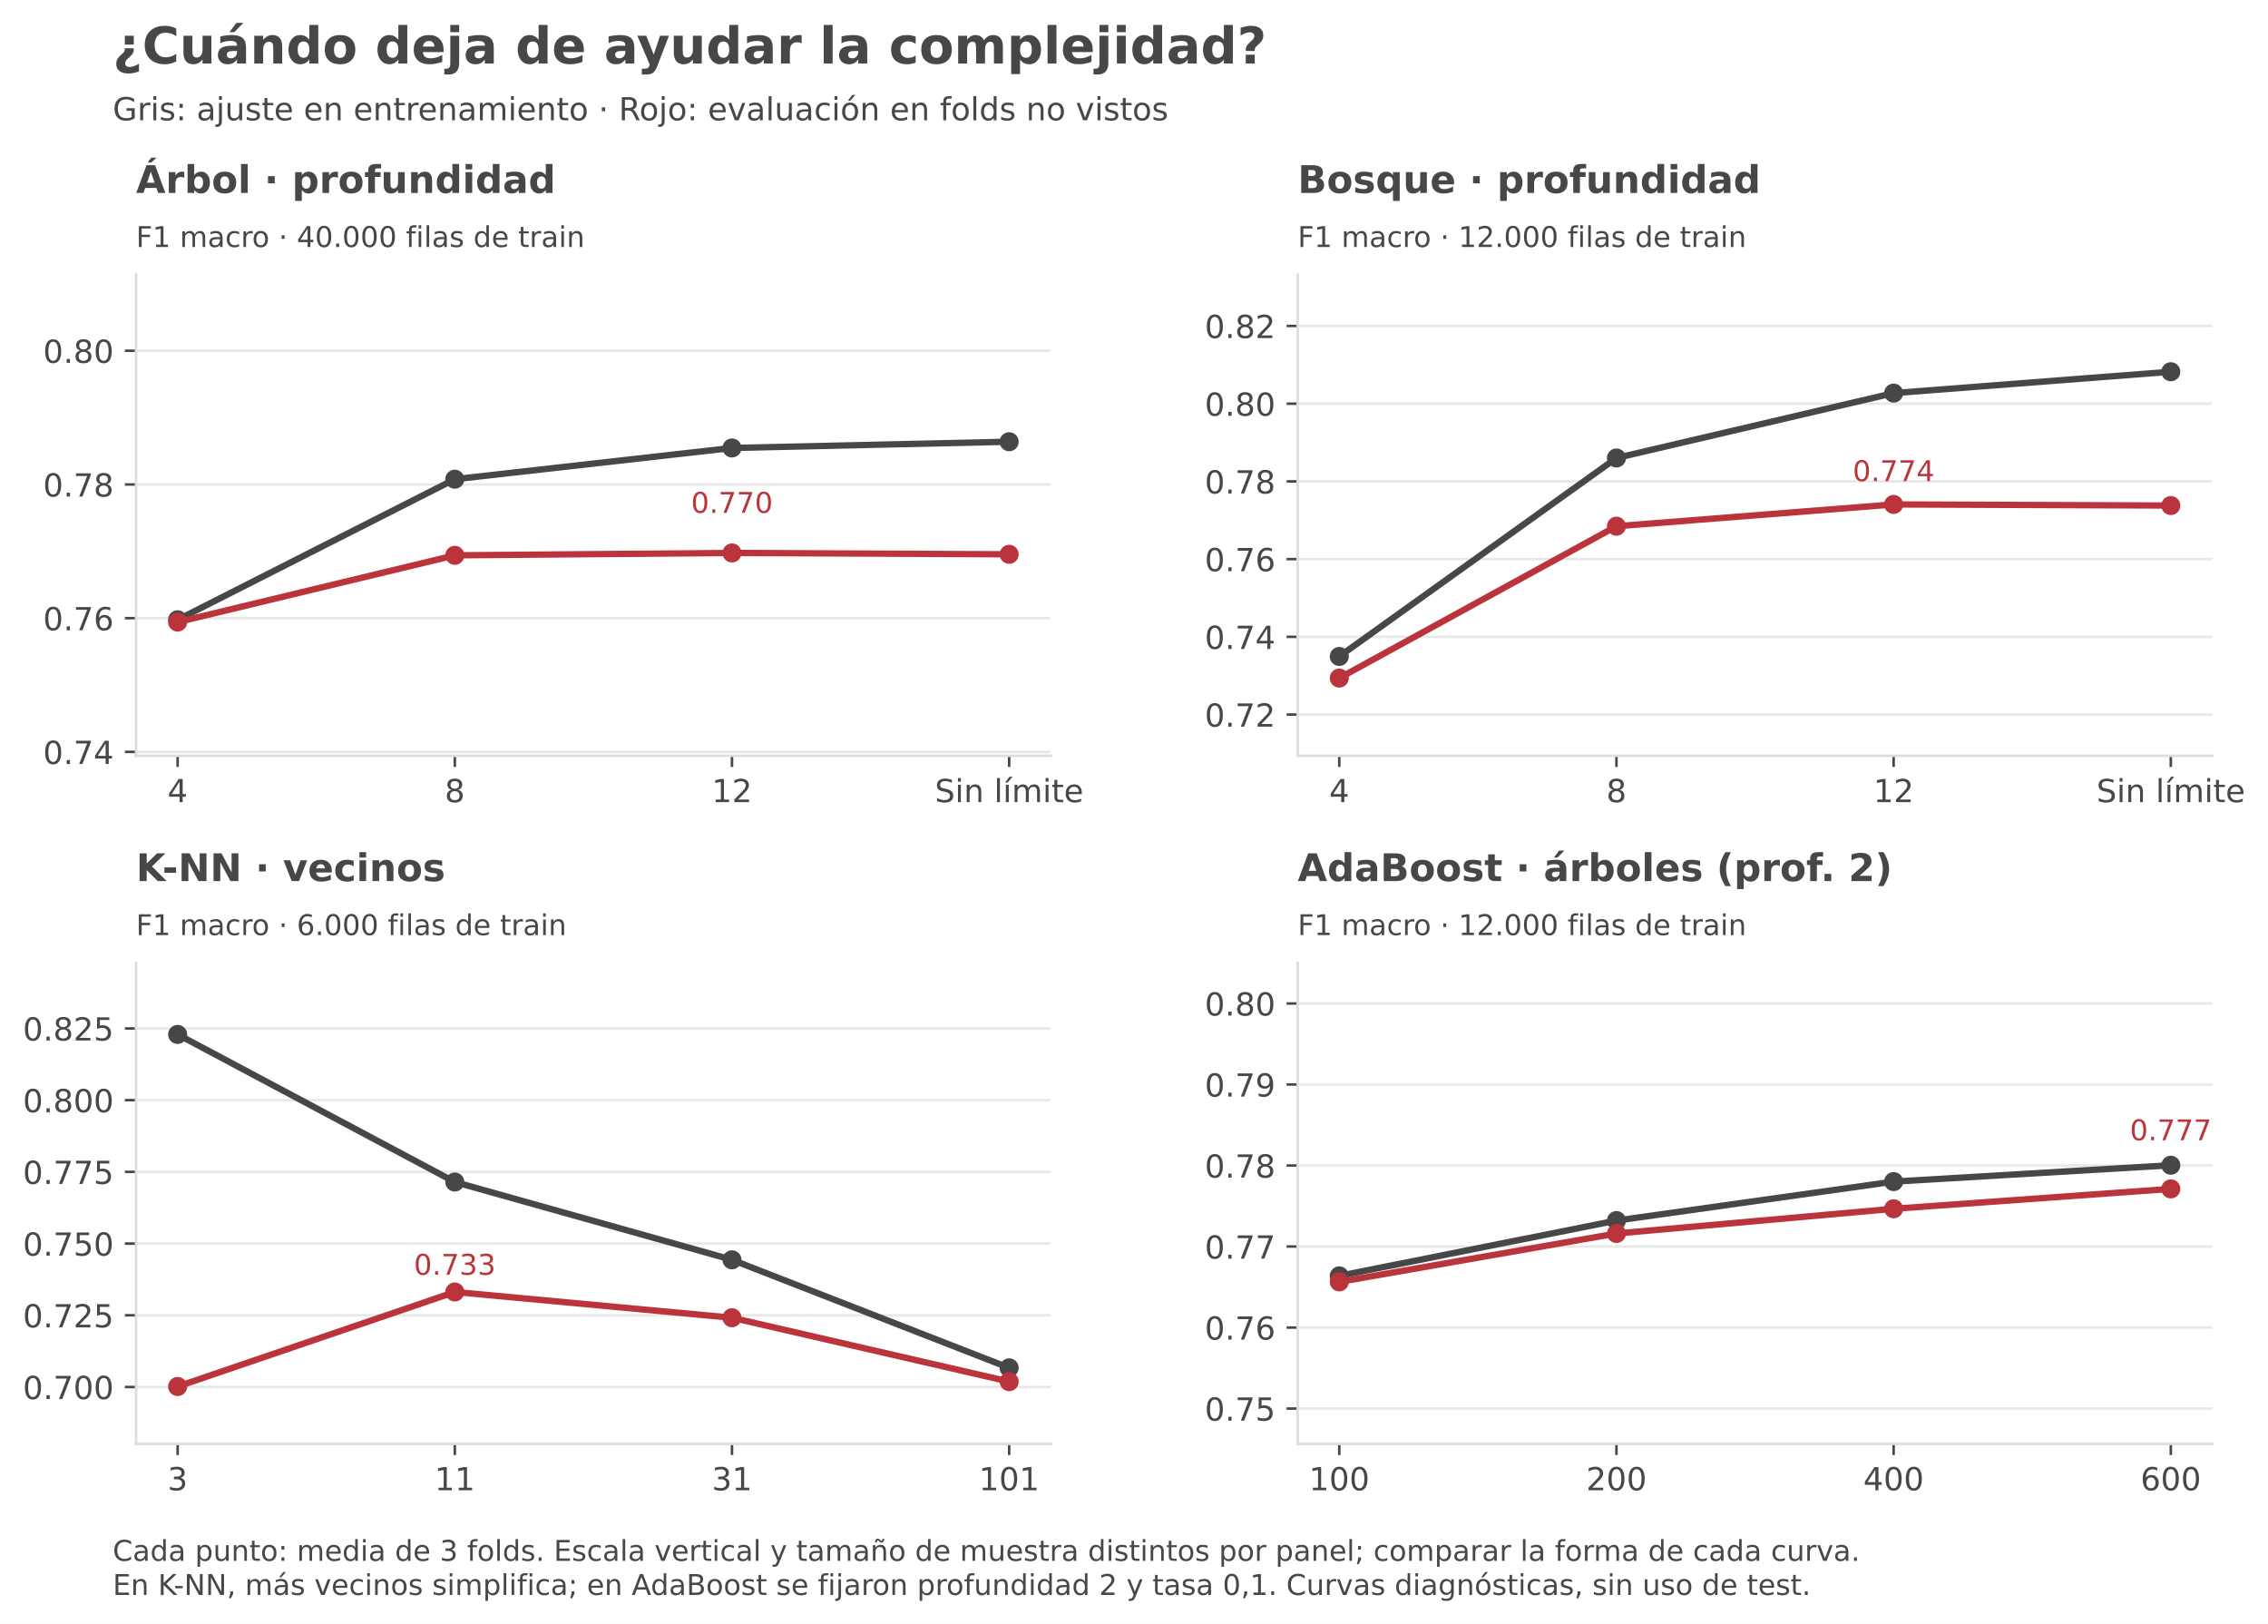
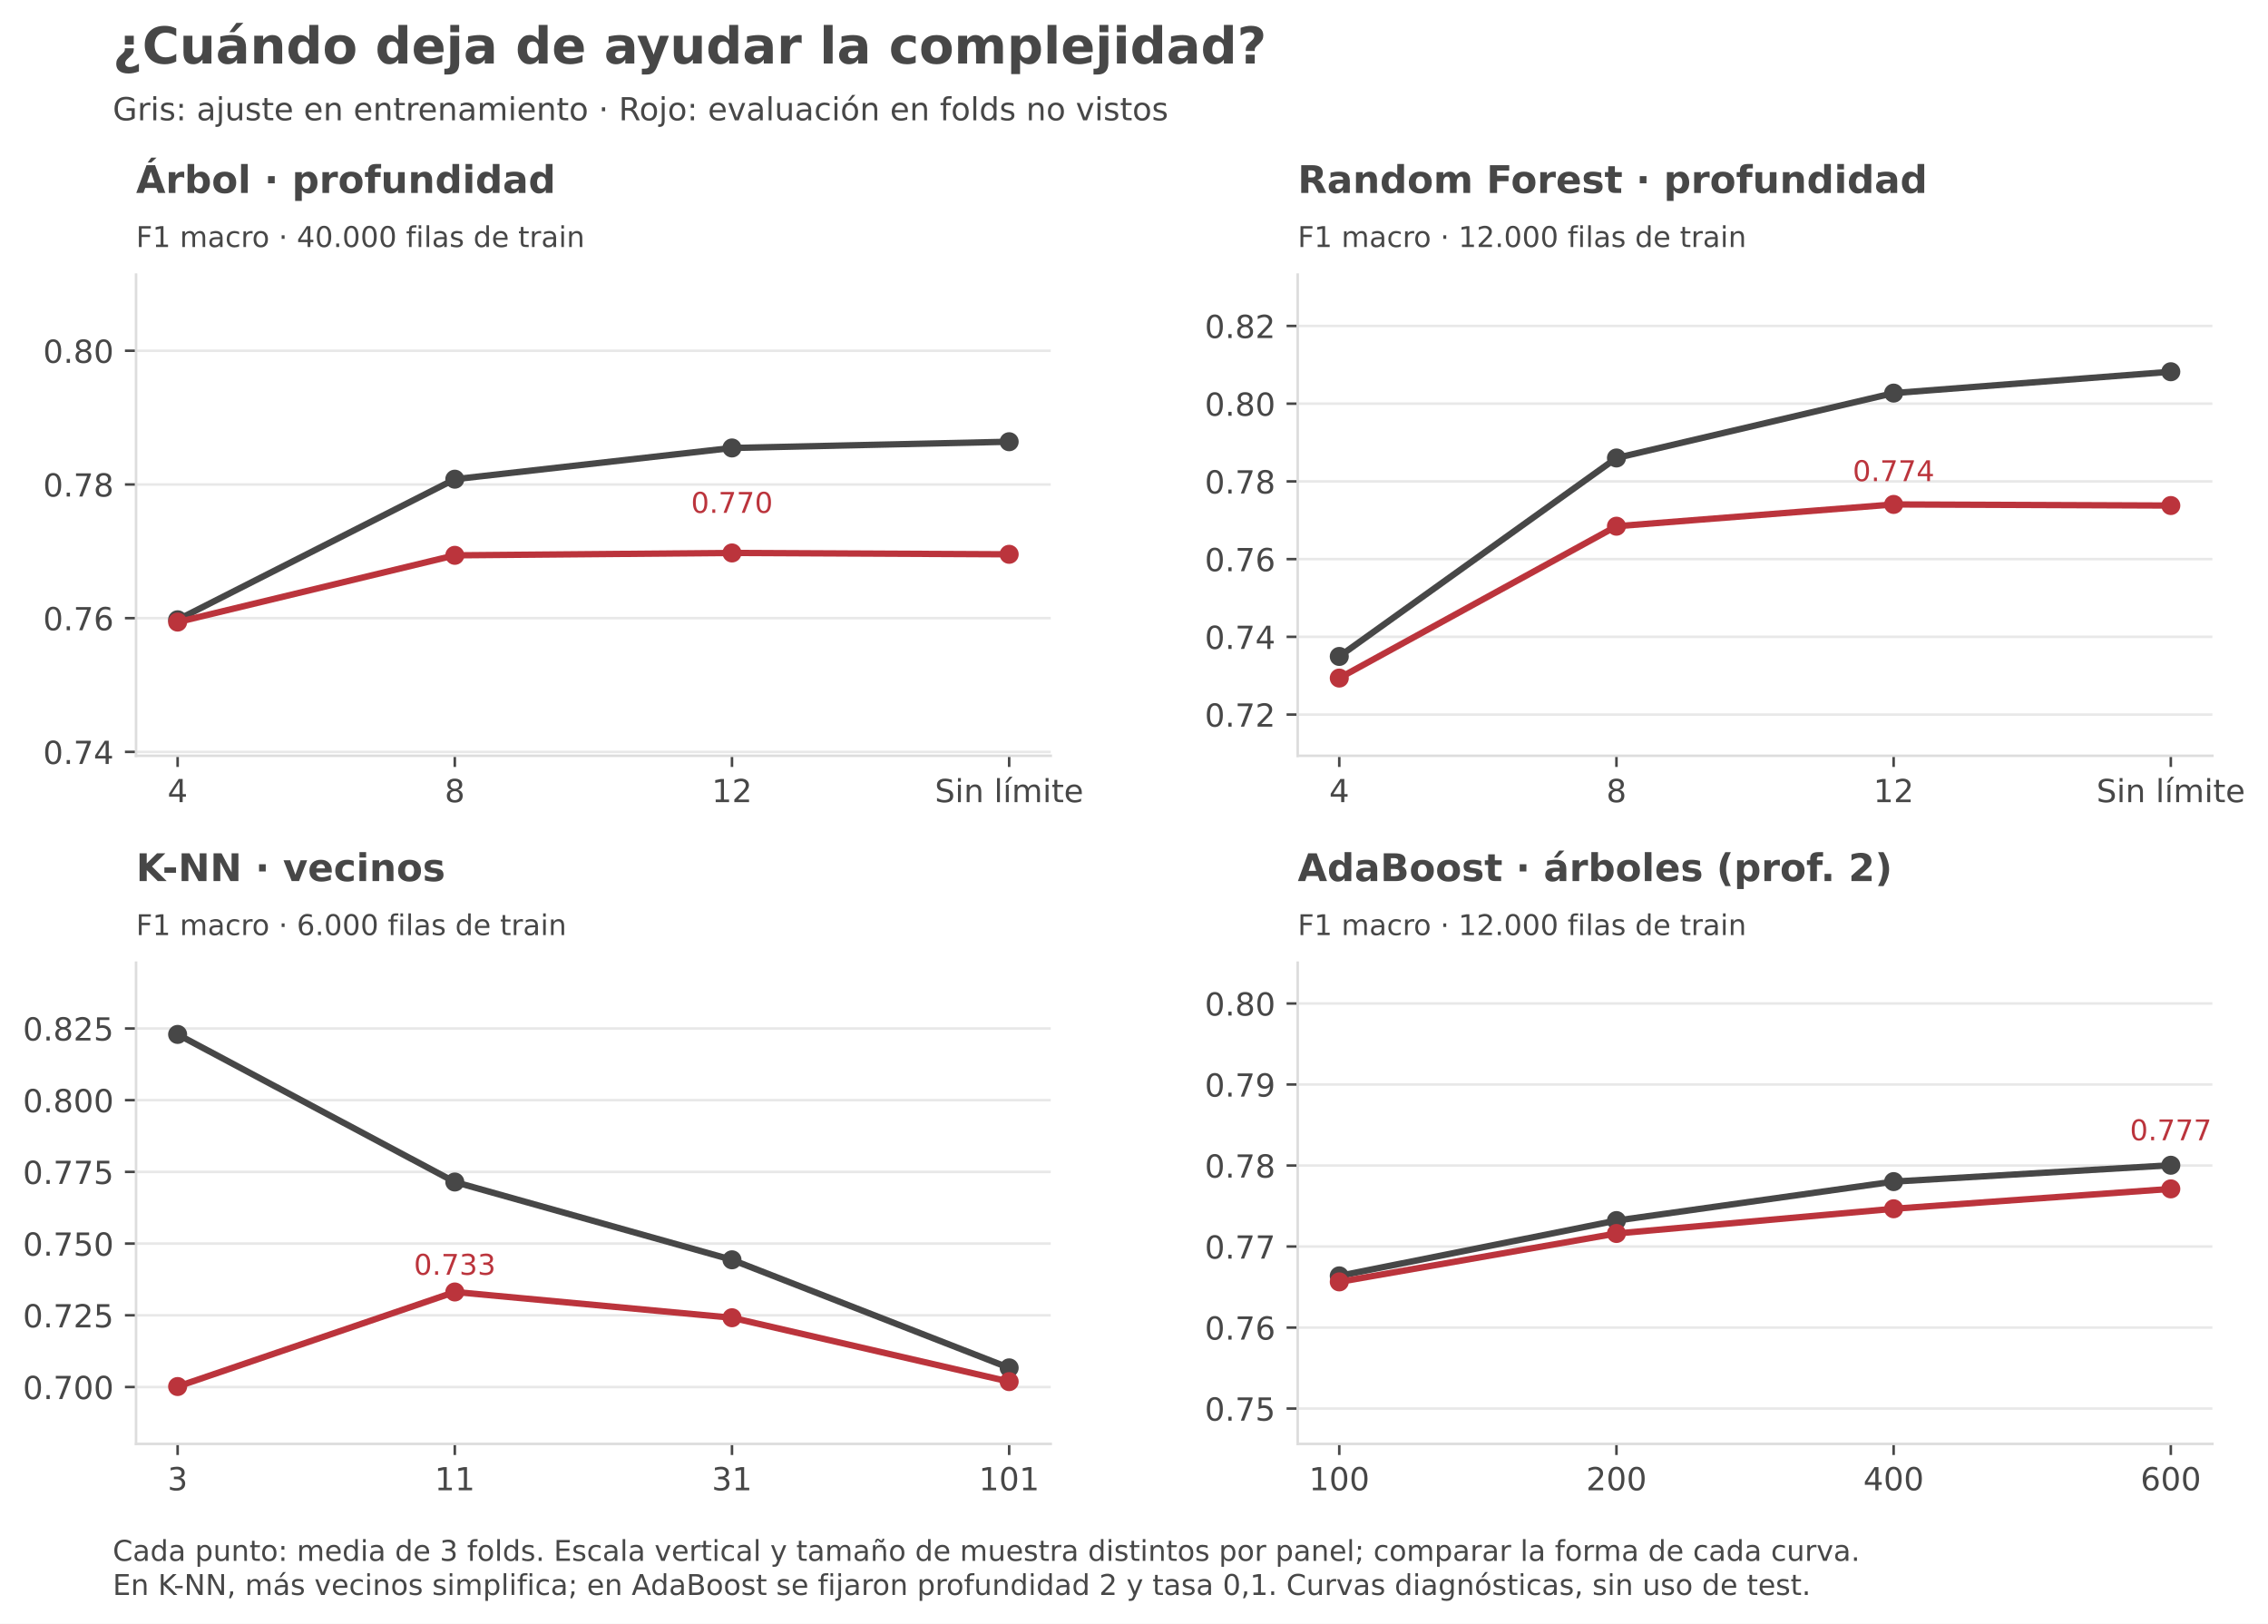
<svg xmlns="http://www.w3.org/2000/svg" xmlns:xlink="http://www.w3.org/1999/xlink" width="713.951pt" height="511.113pt" viewBox="0 0 713.951 511.113" version="1.1">
  <defs>
    <style type="text/css">*{stroke-linejoin: round; stroke-linecap: butt}</style>
  </defs>
  <g id="figure_1">
    <g id="patch_1">
      <path d="M 0 511.113  L 713.951 511.113  L 713.951 0  L 0 0  z " style="fill: #ffffff" />
    </g>
    <g id="axes_1">
      <g id="patch_2">
        <path d="M 42.828 237.903  L 330.765 237.903  L 330.765 86.436  L 42.828 86.436  z " style="fill: #ffffff" />
      </g>
      <g id="matplotlib.axis_1">
        <g id="xtick_1">
          <g id="line2d_1">
            <defs>
              <path id="ma4cc22e47c" d="M 0 0  L 0 3.5  " style="stroke: #474747; stroke-width: 0.8" />
            </defs>
            <g>
              <use xlink:href="#ma4cc22e47c" x="55.916" y="237.903" style="fill: #474747; stroke: #474747; stroke-width: 0.8" />
            </g>
          </g>
          <g id="text_1">
            <text style="font-size: 10px; font-family: 'DejaVu Sans'; text-anchor: middle; fill: #474747" x="55.916" y="252.501" transform="rotate(-0 55.91615 252.5011)">4</text>
          </g>
        </g>
        <g id="xtick_2">
          <g id="line2d_2">
            <g>
              <use xlink:href="#ma4cc22e47c" x="143.17" y="237.903" style="fill: #474747; stroke: #474747; stroke-width: 0.8" />
            </g>
          </g>
          <g id="text_2">
            <text style="font-size: 10px; font-family: 'DejaVu Sans'; text-anchor: middle; fill: #474747" x="143.17" y="252.501" transform="rotate(-0 143.1697 252.5011)">8</text>
          </g>
        </g>
        <g id="xtick_3">
          <g id="line2d_3">
            <g>
              <use xlink:href="#ma4cc22e47c" x="230.423" y="237.903" style="fill: #474747; stroke: #474747; stroke-width: 0.8" />
            </g>
          </g>
          <g id="text_3">
            <text style="font-size: 10px; font-family: 'DejaVu Sans'; text-anchor: middle; fill: #474747" x="230.423" y="252.501" transform="rotate(-0 230.4232 252.5011)">12</text>
          </g>
        </g>
        <g id="xtick_4">
          <g id="line2d_4">
            <g>
              <use xlink:href="#ma4cc22e47c" x="317.677" y="237.903" style="fill: #474747; stroke: #474747; stroke-width: 0.8" />
            </g>
          </g>
          <g id="text_4">
            <text style="font-size: 10px; font-family: 'DejaVu Sans'; text-anchor: middle; fill: #474747" x="317.677" y="252.501" transform="rotate(-0 317.6767 252.5011)">Sin límite</text>
          </g>
        </g>
      </g>
      <g id="matplotlib.axis_2">
        <g id="ytick_1">
          <g id="line2d_5">
            <path d="M 42.828 236.67  L 330.765 236.67  " clip-path="url(#p936acc7a69)" style="fill: none; stroke: #e8e8e8; stroke-width: 0.8; stroke-linecap: square" />
          </g>
          <g id="line2d_6">
            <defs>
              <path id="mea6e702966" d="M 0 0  L -3.5 0  " style="stroke: #474747; stroke-width: 0.8" />
            </defs>
            <g>
              <use xlink:href="#mea6e702966" x="42.828" y="236.67" style="fill: #474747; stroke: #474747; stroke-width: 0.8" />
            </g>
          </g>
          <g id="text_5">
            <text style="font-size: 10px; font-family: 'DejaVu Sans'; text-anchor: end; fill: #474747" x="35.828" y="240.47" transform="rotate(-0 35.82812 240.4696)">0.74</text>
          </g>
        </g>
        <g id="ytick_2">
          <g id="line2d_7">
            <path d="M 42.828 194.584  L 330.765 194.584  " clip-path="url(#p936acc7a69)" style="fill: none; stroke: #e8e8e8; stroke-width: 0.8; stroke-linecap: square" />
          </g>
          <g id="line2d_8">
            <g>
              <use xlink:href="#mea6e702966" x="42.828" y="194.584" style="fill: #474747; stroke: #474747; stroke-width: 0.8" />
            </g>
          </g>
          <g id="text_6">
            <text style="font-size: 10px; font-family: 'DejaVu Sans'; text-anchor: end; fill: #474747" x="35.828" y="198.383" transform="rotate(-0 35.82812 198.3831)">0.76</text>
          </g>
        </g>
        <g id="ytick_3">
          <g id="line2d_9">
            <path d="M 42.828 152.497  L 330.765 152.497  " clip-path="url(#p936acc7a69)" style="fill: none; stroke: #e8e8e8; stroke-width: 0.8; stroke-linecap: square" />
          </g>
          <g id="line2d_10">
            <g>
              <use xlink:href="#mea6e702966" x="42.828" y="152.497" style="fill: #474747; stroke: #474747; stroke-width: 0.8" />
            </g>
          </g>
          <g id="text_7">
            <text style="font-size: 10px; font-family: 'DejaVu Sans'; text-anchor: end; fill: #474747" x="35.828" y="156.297" transform="rotate(-0 35.82812 156.2967)">0.78</text>
          </g>
        </g>
        <g id="ytick_4">
          <g id="line2d_11">
            <path d="M 42.828 110.411  L 330.765 110.411  " clip-path="url(#p936acc7a69)" style="fill: none; stroke: #e8e8e8; stroke-width: 0.8; stroke-linecap: square" />
          </g>
          <g id="line2d_12">
            <g>
              <use xlink:href="#mea6e702966" x="42.828" y="110.411" style="fill: #474747; stroke: #474747; stroke-width: 0.8" />
            </g>
          </g>
          <g id="text_8">
            <text style="font-size: 10px; font-family: 'DejaVu Sans'; text-anchor: end; fill: #474747" x="35.828" y="114.21" transform="rotate(-0 35.82812 114.2102)">0.80</text>
          </g>
        </g>
      </g>
      <g id="line2d_13">
        <path d="M 55.916 195.089  L 143.17 150.834  L 230.423 141.006  L 317.677 139.044  " clip-path="url(#p936acc7a69)" style="fill: none; stroke: #474747; stroke-width: 2; stroke-linecap: square" />
        <defs>
          <path id="m6730b51725" d="M 0 2.5  C 0.663 2.5 1.299 2.237 1.768 1.768  C 2.237 1.299 2.5 0.663 2.5 0  C 2.5 -0.663 2.237 -1.299 1.768 -1.768  C 1.299 -2.237 0.663 -2.5 0 -2.5  C -0.663 -2.5 -1.299 -2.237 -1.768 -1.768  C -2.237 -1.299 -2.5 -0.663 -2.5 0  C -2.5 0.663 -2.237 1.299 -1.768 1.768  C -1.299 2.237 -0.663 2.5 0 2.5  z " style="stroke: #474747" />
        </defs>
        <g clip-path="url(#p936acc7a69)">
          <use xlink:href="#m6730b51725" x="55.916" y="195.089" style="fill: #474747; stroke: #474747" />
          <use xlink:href="#m6730b51725" x="143.17" y="150.834" style="fill: #474747; stroke: #474747" />
          <use xlink:href="#m6730b51725" x="230.423" y="141.006" style="fill: #474747; stroke: #474747" />
          <use xlink:href="#m6730b51725" x="317.677" y="139.044" style="fill: #474747; stroke: #474747" />
        </g>
      </g>
      <g id="line2d_14">
        <path d="M 55.916 195.816  L 143.17 174.802  L 230.423 174.055  L 317.677 174.48  " clip-path="url(#p936acc7a69)" style="fill: none; stroke: #bb343c; stroke-width: 2; stroke-linecap: square" />
        <defs>
          <path id="m907f708cd4" d="M 0 2.5  C 0.663 2.5 1.299 2.237 1.768 1.768  C 2.237 1.299 2.5 0.663 2.5 0  C 2.5 -0.663 2.237 -1.299 1.768 -1.768  C 1.299 -2.237 0.663 -2.5 0 -2.5  C -0.663 -2.5 -1.299 -2.237 -1.768 -1.768  C -2.237 -1.299 -2.5 -0.663 -2.5 0  C -2.5 0.663 -2.237 1.299 -1.768 1.768  C -1.299 2.237 -0.663 2.5 0 2.5  z " style="stroke: #bb343c" />
        </defs>
        <g clip-path="url(#p936acc7a69)">
          <use xlink:href="#m907f708cd4" x="55.916" y="195.816" style="fill: #bb343c; stroke: #bb343c" />
          <use xlink:href="#m907f708cd4" x="143.17" y="174.802" style="fill: #bb343c; stroke: #bb343c" />
          <use xlink:href="#m907f708cd4" x="230.423" y="174.055" style="fill: #bb343c; stroke: #bb343c" />
          <use xlink:href="#m907f708cd4" x="317.677" y="174.48" style="fill: #bb343c; stroke: #bb343c" />
        </g>
      </g>
      <g id="patch_3">
        <path d="M 42.828 237.903  L 42.828 86.436  " style="fill: none; stroke: #dddddd; stroke-width: 0.8; stroke-linejoin: miter; stroke-linecap: square" />
      </g>
      <g id="patch_4">
        <path d="M 42.828 237.903  L 330.765 237.903  " style="fill: none; stroke: #dddddd; stroke-width: 0.8; stroke-linejoin: miter; stroke-linecap: square" />
      </g>
      <g id="text_9">
        <text style="font-size: 9px; font-family: 'DejaVu Sans'; text-anchor: start; fill: #474747" x="42.828" y="77.748" transform="rotate(-0 42.82812 77.74828)">F1 macro · 40.000 filas de train</text>
      </g>
      <g id="text_10">
        <text style="font-size: 9px; font-family: 'DejaVu Sans'; text-anchor: middle; fill: #bb343c" x="230.423" y="161.429" transform="rotate(-0 230.4232 161.429)">0.770</text>
      </g>
      <g id="text_11">
        <text style="font-weight: 700; font-size: 12px; font-family: 'DejaVu Sans'; text-anchor: start; fill: #474747" x="42.828" y="60.745" transform="rotate(-0 42.82812 60.74533)">Árbol · profundidad</text>
      </g>
    </g>
    <g id="axes_2">
      <g id="patch_5">
        <path d="M 408.508 237.903  L 696.444 237.903  L 696.444 86.436  L 408.508 86.436  z " style="fill: #ffffff" />
      </g>
      <g id="matplotlib.axis_3">
        <g id="xtick_5">
          <g id="line2d_15">
            <g>
              <use xlink:href="#ma4cc22e47c" x="421.596" y="237.903" style="fill: #474747; stroke: #474747; stroke-width: 0.8" />
            </g>
          </g>
          <g id="text_12">
            <text style="font-size: 10px; font-family: 'DejaVu Sans'; text-anchor: middle; fill: #474747" x="421.596" y="252.501" transform="rotate(-0 421.5956 252.5011)">4</text>
          </g>
        </g>
        <g id="xtick_6">
          <g id="line2d_16">
            <g>
              <use xlink:href="#ma4cc22e47c" x="508.849" y="237.903" style="fill: #474747; stroke: #474747; stroke-width: 0.8" />
            </g>
          </g>
          <g id="text_13">
            <text style="font-size: 10px; font-family: 'DejaVu Sans'; text-anchor: middle; fill: #474747" x="508.849" y="252.501" transform="rotate(-0 508.8491 252.5011)">8</text>
          </g>
        </g>
        <g id="xtick_7">
          <g id="line2d_17">
            <g>
              <use xlink:href="#ma4cc22e47c" x="596.103" y="237.903" style="fill: #474747; stroke: #474747; stroke-width: 0.8" />
            </g>
          </g>
          <g id="text_14">
            <text style="font-size: 10px; font-family: 'DejaVu Sans'; text-anchor: middle; fill: #474747" x="596.103" y="252.501" transform="rotate(-0 596.1026 252.5011)">12</text>
          </g>
        </g>
        <g id="xtick_8">
          <g id="line2d_18">
            <g>
              <use xlink:href="#ma4cc22e47c" x="683.356" y="237.903" style="fill: #474747; stroke: #474747; stroke-width: 0.8" />
            </g>
          </g>
          <g id="text_15">
            <text style="font-size: 10px; font-family: 'DejaVu Sans'; text-anchor: middle; fill: #474747" x="683.356" y="252.501" transform="rotate(-0 683.3561 252.5011)">Sin límite</text>
          </g>
        </g>
      </g>
      <g id="matplotlib.axis_4">
        <g id="ytick_5">
          <g id="line2d_19">
            <path d="M 408.508 224.924  L 696.444 224.924  " clip-path="url(#p678e9d8afe)" style="fill: none; stroke: #e8e8e8; stroke-width: 0.8; stroke-linecap: square" />
          </g>
          <g id="line2d_20">
            <g>
              <use xlink:href="#mea6e702966" x="408.508" y="224.924" style="fill: #474747; stroke: #474747; stroke-width: 0.8" />
            </g>
          </g>
          <g id="text_16">
            <text style="font-size: 10px; font-family: 'DejaVu Sans'; text-anchor: end; fill: #474747" x="401.508" y="228.723" transform="rotate(-0 401.5076 228.723)">0.72</text>
          </g>
        </g>
        <g id="ytick_6">
          <g id="line2d_21">
            <path d="M 408.508 200.459  L 696.444 200.459  " clip-path="url(#p678e9d8afe)" style="fill: none; stroke: #e8e8e8; stroke-width: 0.8; stroke-linecap: square" />
          </g>
          <g id="line2d_22">
            <g>
              <use xlink:href="#mea6e702966" x="408.508" y="200.459" style="fill: #474747; stroke: #474747; stroke-width: 0.8" />
            </g>
          </g>
          <g id="text_17">
            <text style="font-size: 10px; font-family: 'DejaVu Sans'; text-anchor: end; fill: #474747" x="401.508" y="204.259" transform="rotate(-0 401.5076 204.2587)">0.74</text>
          </g>
        </g>
        <g id="ytick_7">
          <g id="line2d_23">
            <path d="M 408.508 175.995  L 696.444 175.995  " clip-path="url(#p678e9d8afe)" style="fill: none; stroke: #e8e8e8; stroke-width: 0.8; stroke-linecap: square" />
          </g>
          <g id="line2d_24">
            <g>
              <use xlink:href="#mea6e702966" x="408.508" y="175.995" style="fill: #474747; stroke: #474747; stroke-width: 0.8" />
            </g>
          </g>
          <g id="text_18">
            <text style="font-size: 10px; font-family: 'DejaVu Sans'; text-anchor: end; fill: #474747" x="401.508" y="179.794" transform="rotate(-0 401.5076 179.7943)">0.76</text>
          </g>
        </g>
        <g id="ytick_8">
          <g id="line2d_25">
            <path d="M 408.508 151.531  L 696.444 151.531  " clip-path="url(#p678e9d8afe)" style="fill: none; stroke: #e8e8e8; stroke-width: 0.8; stroke-linecap: square" />
          </g>
          <g id="line2d_26">
            <g>
              <use xlink:href="#mea6e702966" x="408.508" y="151.531" style="fill: #474747; stroke: #474747; stroke-width: 0.8" />
            </g>
          </g>
          <g id="text_19">
            <text style="font-size: 10px; font-family: 'DejaVu Sans'; text-anchor: end; fill: #474747" x="401.508" y="155.33" transform="rotate(-0 401.5076 155.33)">0.78</text>
          </g>
        </g>
        <g id="ytick_9">
          <g id="line2d_27">
            <path d="M 408.508 127.066  L 696.444 127.066  " clip-path="url(#p678e9d8afe)" style="fill: none; stroke: #e8e8e8; stroke-width: 0.8; stroke-linecap: square" />
          </g>
          <g id="line2d_28">
            <g>
              <use xlink:href="#mea6e702966" x="408.508" y="127.066" style="fill: #474747; stroke: #474747; stroke-width: 0.8" />
            </g>
          </g>
          <g id="text_20">
            <text style="font-size: 10px; font-family: 'DejaVu Sans'; text-anchor: end; fill: #474747" x="401.508" y="130.866" transform="rotate(-0 401.5076 130.8656)">0.80</text>
          </g>
        </g>
        <g id="ytick_10">
          <g id="line2d_29">
            <path d="M 408.508 102.602  L 696.444 102.602  " clip-path="url(#p678e9d8afe)" style="fill: none; stroke: #e8e8e8; stroke-width: 0.8; stroke-linecap: square" />
          </g>
          <g id="line2d_30">
            <g>
              <use xlink:href="#mea6e702966" x="408.508" y="102.602" style="fill: #474747; stroke: #474747; stroke-width: 0.8" />
            </g>
          </g>
          <g id="text_21">
            <text style="font-size: 10px; font-family: 'DejaVu Sans'; text-anchor: end; fill: #474747" x="401.508" y="106.401" transform="rotate(-0 401.5076 106.4013)">0.82</text>
          </g>
        </g>
      </g>
      <g id="line2d_31">
        <path d="M 421.596 206.63  L 508.849 144.16  L 596.103 123.736  L 683.356 117.016  " clip-path="url(#p678e9d8afe)" style="fill: none; stroke: #474747; stroke-width: 2; stroke-linecap: square" />
        <g clip-path="url(#p678e9d8afe)">
          <use xlink:href="#m6730b51725" x="421.596" y="206.63" style="fill: #474747; stroke: #474747" />
          <use xlink:href="#m6730b51725" x="508.849" y="144.16" style="fill: #474747; stroke: #474747" />
          <use xlink:href="#m6730b51725" x="596.103" y="123.736" style="fill: #474747; stroke: #474747" />
          <use xlink:href="#m6730b51725" x="683.356" y="117.016" style="fill: #474747; stroke: #474747" />
        </g>
      </g>
      <g id="line2d_32">
        <path d="M 421.596 213.438  L 508.849 165.635  L 596.103 158.782  L 683.356 159.13  " clip-path="url(#p678e9d8afe)" style="fill: none; stroke: #bb343c; stroke-width: 2; stroke-linecap: square" />
        <g clip-path="url(#p678e9d8afe)">
          <use xlink:href="#m907f708cd4" x="421.596" y="213.438" style="fill: #bb343c; stroke: #bb343c" />
          <use xlink:href="#m907f708cd4" x="508.849" y="165.635" style="fill: #bb343c; stroke: #bb343c" />
          <use xlink:href="#m907f708cd4" x="596.103" y="158.782" style="fill: #bb343c; stroke: #bb343c" />
          <use xlink:href="#m907f708cd4" x="683.356" y="159.13" style="fill: #bb343c; stroke: #bb343c" />
        </g>
      </g>
      <g id="patch_6">
        <path d="M 408.508 237.903  L 408.508 86.436  " style="fill: none; stroke: #dddddd; stroke-width: 0.8; stroke-linejoin: miter; stroke-linecap: square" />
      </g>
      <g id="patch_7">
        <path d="M 408.508 237.903  L 696.444 237.903  " style="fill: none; stroke: #dddddd; stroke-width: 0.8; stroke-linejoin: miter; stroke-linecap: square" />
      </g>
      <g id="text_22">
        <text style="font-size: 9px; font-family: 'DejaVu Sans'; text-anchor: start; fill: #474747" x="408.508" y="77.748" transform="rotate(-0 408.5076 77.74828)">F1 macro · 12.000 filas de train</text>
      </g>
      <g id="text_23">
        <text style="font-size: 9px; font-family: 'DejaVu Sans'; text-anchor: middle; fill: #bb343c" x="596.103" y="151.443" transform="rotate(-0 596.1026 151.4431)">0.774</text>
      </g>
      <g id="text_24">
-         <text style="font-weight: 700; font-size: 12px; font-family: 'DejaVu Sans'; text-anchor: start; fill: #474747" x="408.508" y="60.745" transform="rotate(-0 408.5076 60.74533)">Bosque · profundidad</text>
+         <text style="font-weight: 700; font-size: 12px; font-family: 'DejaVu Sans'; text-anchor: start; fill: #474747" x="408.508" y="60.745" transform="rotate(-0 408.5076 60.74533)">Random Forest · profundidad</text>
      </g>
    </g>
    <g id="axes_3">
      <g id="patch_8">
        <path d="M 42.828 454.5  L 330.765 454.5  L 330.765 303.033  L 42.828 303.033  z " style="fill: #ffffff" />
      </g>
      <g id="matplotlib.axis_5">
        <g id="xtick_9">
          <g id="line2d_33">
            <g>
              <use xlink:href="#ma4cc22e47c" x="55.916" y="454.5" style="fill: #474747; stroke: #474747; stroke-width: 0.8" />
            </g>
          </g>
          <g id="text_25">
            <text style="font-size: 10px; font-family: 'DejaVu Sans'; text-anchor: middle; fill: #474747" x="55.916" y="469.098" transform="rotate(-0 55.91615 469.0984)">3</text>
          </g>
        </g>
        <g id="xtick_10">
          <g id="line2d_34">
            <g>
              <use xlink:href="#ma4cc22e47c" x="143.17" y="454.5" style="fill: #474747; stroke: #474747; stroke-width: 0.8" />
            </g>
          </g>
          <g id="text_26">
            <text style="font-size: 10px; font-family: 'DejaVu Sans'; text-anchor: middle; fill: #474747" x="143.17" y="469.098" transform="rotate(-0 143.1697 469.0984)">11</text>
          </g>
        </g>
        <g id="xtick_11">
          <g id="line2d_35">
            <g>
              <use xlink:href="#ma4cc22e47c" x="230.423" y="454.5" style="fill: #474747; stroke: #474747; stroke-width: 0.8" />
            </g>
          </g>
          <g id="text_27">
            <text style="font-size: 10px; font-family: 'DejaVu Sans'; text-anchor: middle; fill: #474747" x="230.423" y="469.098" transform="rotate(-0 230.4232 469.0984)">31</text>
          </g>
        </g>
        <g id="xtick_12">
          <g id="line2d_36">
            <g>
              <use xlink:href="#ma4cc22e47c" x="317.677" y="454.5" style="fill: #474747; stroke: #474747; stroke-width: 0.8" />
            </g>
          </g>
          <g id="text_28">
            <text style="font-size: 10px; font-family: 'DejaVu Sans'; text-anchor: middle; fill: #474747" x="317.677" y="469.098" transform="rotate(-0 317.6767 469.0984)">101</text>
          </g>
        </g>
      </g>
      <g id="matplotlib.axis_6">
        <g id="ytick_11">
          <g id="line2d_37">
            <path d="M 42.828 436.59  L 330.765 436.59  " clip-path="url(#p1f58f83d44)" style="fill: none; stroke: #e8e8e8; stroke-width: 0.8; stroke-linecap: square" />
          </g>
          <g id="line2d_38">
            <g>
              <use xlink:href="#mea6e702966" x="42.828" y="436.59" style="fill: #474747; stroke: #474747; stroke-width: 0.8" />
            </g>
          </g>
          <g id="text_29">
            <text style="font-size: 10px; font-family: 'DejaVu Sans'; text-anchor: end; fill: #474747" x="35.828" y="440.39" transform="rotate(-0 35.82812 440.3896)">0.700</text>
          </g>
        </g>
        <g id="ytick_12">
          <g id="line2d_39">
            <path d="M 42.828 414.018  L 330.765 414.018  " clip-path="url(#p1f58f83d44)" style="fill: none; stroke: #e8e8e8; stroke-width: 0.8; stroke-linecap: square" />
          </g>
          <g id="line2d_40">
            <g>
              <use xlink:href="#mea6e702966" x="42.828" y="414.018" style="fill: #474747; stroke: #474747; stroke-width: 0.8" />
            </g>
          </g>
          <g id="text_30">
            <text style="font-size: 10px; font-family: 'DejaVu Sans'; text-anchor: end; fill: #474747" x="35.828" y="417.817" transform="rotate(-0 35.82812 417.8168)">0.725</text>
          </g>
        </g>
        <g id="ytick_13">
          <g id="line2d_41">
            <path d="M 42.828 391.445  L 330.765 391.445  " clip-path="url(#p1f58f83d44)" style="fill: none; stroke: #e8e8e8; stroke-width: 0.8; stroke-linecap: square" />
          </g>
          <g id="line2d_42">
            <g>
              <use xlink:href="#mea6e702966" x="42.828" y="391.445" style="fill: #474747; stroke: #474747; stroke-width: 0.8" />
            </g>
          </g>
          <g id="text_31">
            <text style="font-size: 10px; font-family: 'DejaVu Sans'; text-anchor: end; fill: #474747" x="35.828" y="395.244" transform="rotate(-0 35.82812 395.244)">0.750</text>
          </g>
        </g>
        <g id="ytick_14">
          <g id="line2d_43">
            <path d="M 42.828 368.872  L 330.765 368.872  " clip-path="url(#p1f58f83d44)" style="fill: none; stroke: #e8e8e8; stroke-width: 0.8; stroke-linecap: square" />
          </g>
          <g id="line2d_44">
            <g>
              <use xlink:href="#mea6e702966" x="42.828" y="368.872" style="fill: #474747; stroke: #474747; stroke-width: 0.8" />
            </g>
          </g>
          <g id="text_32">
            <text style="font-size: 10px; font-family: 'DejaVu Sans'; text-anchor: end; fill: #474747" x="35.828" y="372.671" transform="rotate(-0 35.82812 372.6711)">0.775</text>
          </g>
        </g>
        <g id="ytick_15">
          <g id="line2d_45">
            <path d="M 42.828 346.299  L 330.765 346.299  " clip-path="url(#p1f58f83d44)" style="fill: none; stroke: #e8e8e8; stroke-width: 0.8; stroke-linecap: square" />
          </g>
          <g id="line2d_46">
            <g>
              <use xlink:href="#mea6e702966" x="42.828" y="346.299" style="fill: #474747; stroke: #474747; stroke-width: 0.8" />
            </g>
          </g>
          <g id="text_33">
            <text style="font-size: 10px; font-family: 'DejaVu Sans'; text-anchor: end; fill: #474747" x="35.828" y="350.098" transform="rotate(-0 35.82812 350.0983)">0.800</text>
          </g>
        </g>
        <g id="ytick_16">
          <g id="line2d_47">
            <path d="M 42.828 323.726  L 330.765 323.726  " clip-path="url(#p1f58f83d44)" style="fill: none; stroke: #e8e8e8; stroke-width: 0.8; stroke-linecap: square" />
          </g>
          <g id="line2d_48">
            <g>
              <use xlink:href="#mea6e702966" x="42.828" y="323.726" style="fill: #474747; stroke: #474747; stroke-width: 0.8" />
            </g>
          </g>
          <g id="text_34">
            <text style="font-size: 10px; font-family: 'DejaVu Sans'; text-anchor: end; fill: #474747" x="35.828" y="327.525" transform="rotate(-0 35.82812 327.5255)">0.825</text>
          </g>
        </g>
      </g>
      <g id="line2d_49">
        <path d="M 55.916 325.606  L 143.17 372.063  L 230.423 396.551  L 317.677 430.566  " clip-path="url(#p1f58f83d44)" style="fill: none; stroke: #474747; stroke-width: 2; stroke-linecap: square" />
        <g clip-path="url(#p1f58f83d44)">
          <use xlink:href="#m6730b51725" x="55.916" y="325.606" style="fill: #474747; stroke: #474747" />
          <use xlink:href="#m6730b51725" x="143.17" y="372.063" style="fill: #474747; stroke: #474747" />
          <use xlink:href="#m6730b51725" x="230.423" y="396.551" style="fill: #474747; stroke: #474747" />
          <use xlink:href="#m6730b51725" x="317.677" y="430.566" style="fill: #474747; stroke: #474747" />
        </g>
      </g>
      <g id="line2d_50">
        <path d="M 55.916 436.442  L 143.17 406.68  L 230.423 414.79  L 317.677 434.898  " clip-path="url(#p1f58f83d44)" style="fill: none; stroke: #bb343c; stroke-width: 2; stroke-linecap: square" />
        <g clip-path="url(#p1f58f83d44)">
          <use xlink:href="#m907f708cd4" x="55.916" y="436.442" style="fill: #bb343c; stroke: #bb343c" />
          <use xlink:href="#m907f708cd4" x="143.17" y="406.68" style="fill: #bb343c; stroke: #bb343c" />
          <use xlink:href="#m907f708cd4" x="230.423" y="414.79" style="fill: #bb343c; stroke: #bb343c" />
          <use xlink:href="#m907f708cd4" x="317.677" y="434.898" style="fill: #bb343c; stroke: #bb343c" />
        </g>
      </g>
      <g id="patch_9">
        <path d="M 42.828 454.5  L 42.828 303.033  " style="fill: none; stroke: #dddddd; stroke-width: 0.8; stroke-linejoin: miter; stroke-linecap: square" />
      </g>
      <g id="patch_10">
        <path d="M 42.828 454.5  L 330.765 454.5  " style="fill: none; stroke: #dddddd; stroke-width: 0.8; stroke-linejoin: miter; stroke-linecap: square" />
      </g>
      <g id="text_35">
        <text style="font-size: 9px; font-family: 'DejaVu Sans'; text-anchor: start; fill: #474747" x="42.828" y="294.346" transform="rotate(-0 42.82812 294.3456)">F1 macro · 6.000 filas de train</text>
      </g>
      <g id="text_36">
        <text style="font-size: 9px; font-family: 'DejaVu Sans'; text-anchor: middle; fill: #bb343c" x="143.17" y="401.263" transform="rotate(-0 143.1697 401.2627)">0.733</text>
      </g>
      <g id="text_37">
        <text style="font-weight: 700; font-size: 12px; font-family: 'DejaVu Sans'; text-anchor: start; fill: #474747" x="42.828" y="277.343" transform="rotate(-0 42.82812 277.3427)">K-NN · vecinos</text>
      </g>
    </g>
    <g id="axes_4">
      <g id="patch_11">
        <path d="M 408.508 454.5  L 696.444 454.5  L 696.444 303.033  L 408.508 303.033  z " style="fill: #ffffff" />
      </g>
      <g id="matplotlib.axis_7">
        <g id="xtick_13">
          <g id="line2d_51">
            <g>
              <use xlink:href="#ma4cc22e47c" x="421.596" y="454.5" style="fill: #474747; stroke: #474747; stroke-width: 0.8" />
            </g>
          </g>
          <g id="text_38">
            <text style="font-size: 10px; font-family: 'DejaVu Sans'; text-anchor: middle; fill: #474747" x="421.596" y="469.098" transform="rotate(-0 421.5956 469.0984)">100</text>
          </g>
        </g>
        <g id="xtick_14">
          <g id="line2d_52">
            <g>
              <use xlink:href="#ma4cc22e47c" x="508.849" y="454.5" style="fill: #474747; stroke: #474747; stroke-width: 0.8" />
            </g>
          </g>
          <g id="text_39">
            <text style="font-size: 10px; font-family: 'DejaVu Sans'; text-anchor: middle; fill: #474747" x="508.849" y="469.098" transform="rotate(-0 508.8491 469.0984)">200</text>
          </g>
        </g>
        <g id="xtick_15">
          <g id="line2d_53">
            <g>
              <use xlink:href="#ma4cc22e47c" x="596.103" y="454.5" style="fill: #474747; stroke: #474747; stroke-width: 0.8" />
            </g>
          </g>
          <g id="text_40">
            <text style="font-size: 10px; font-family: 'DejaVu Sans'; text-anchor: middle; fill: #474747" x="596.103" y="469.098" transform="rotate(-0 596.1026 469.0984)">400</text>
          </g>
        </g>
        <g id="xtick_16">
          <g id="line2d_54">
            <g>
              <use xlink:href="#ma4cc22e47c" x="683.356" y="454.5" style="fill: #474747; stroke: #474747; stroke-width: 0.8" />
            </g>
          </g>
          <g id="text_41">
            <text style="font-size: 10px; font-family: 'DejaVu Sans'; text-anchor: middle; fill: #474747" x="683.356" y="469.098" transform="rotate(-0 683.3561 469.0984)">600</text>
          </g>
        </g>
      </g>
      <g id="matplotlib.axis_8">
        <g id="ytick_17">
          <g id="line2d_55">
            <path d="M 408.508 443.372  L 696.444 443.372  " clip-path="url(#p52992b9a3a)" style="fill: none; stroke: #e8e8e8; stroke-width: 0.8; stroke-linecap: square" />
          </g>
          <g id="line2d_56">
            <g>
              <use xlink:href="#mea6e702966" x="408.508" y="443.372" style="fill: #474747; stroke: #474747; stroke-width: 0.8" />
            </g>
          </g>
          <g id="text_42">
            <text style="font-size: 10px; font-family: 'DejaVu Sans'; text-anchor: end; fill: #474747" x="401.508" y="447.171" transform="rotate(-0 401.5076 447.1713)">0.75</text>
          </g>
        </g>
        <g id="ytick_18">
          <g id="line2d_57">
            <path d="M 408.508 417.872  L 696.444 417.872  " clip-path="url(#p52992b9a3a)" style="fill: none; stroke: #e8e8e8; stroke-width: 0.8; stroke-linecap: square" />
          </g>
          <g id="line2d_58">
            <g>
              <use xlink:href="#mea6e702966" x="408.508" y="417.872" style="fill: #474747; stroke: #474747; stroke-width: 0.8" />
            </g>
          </g>
          <g id="text_43">
            <text style="font-size: 10px; font-family: 'DejaVu Sans'; text-anchor: end; fill: #474747" x="401.508" y="421.671" transform="rotate(-0 401.5076 421.671)">0.76</text>
          </g>
        </g>
        <g id="ytick_19">
          <g id="line2d_59">
            <path d="M 408.508 392.371  L 696.444 392.371  " clip-path="url(#p52992b9a3a)" style="fill: none; stroke: #e8e8e8; stroke-width: 0.8; stroke-linecap: square" />
          </g>
          <g id="line2d_60">
            <g>
              <use xlink:href="#mea6e702966" x="408.508" y="392.371" style="fill: #474747; stroke: #474747; stroke-width: 0.8" />
            </g>
          </g>
          <g id="text_44">
            <text style="font-size: 10px; font-family: 'DejaVu Sans'; text-anchor: end; fill: #474747" x="401.508" y="396.171" transform="rotate(-0 401.5076 396.1706)">0.77</text>
          </g>
        </g>
        <g id="ytick_20">
          <g id="line2d_61">
            <path d="M 408.508 366.871  L 696.444 366.871  " clip-path="url(#p52992b9a3a)" style="fill: none; stroke: #e8e8e8; stroke-width: 0.8; stroke-linecap: square" />
          </g>
          <g id="line2d_62">
            <g>
              <use xlink:href="#mea6e702966" x="408.508" y="366.871" style="fill: #474747; stroke: #474747; stroke-width: 0.8" />
            </g>
          </g>
          <g id="text_45">
            <text style="font-size: 10px; font-family: 'DejaVu Sans'; text-anchor: end; fill: #474747" x="401.508" y="370.67" transform="rotate(-0 401.5076 370.6703)">0.78</text>
          </g>
        </g>
        <g id="ytick_21">
          <g id="line2d_63">
            <path d="M 408.508 341.371  L 696.444 341.371  " clip-path="url(#p52992b9a3a)" style="fill: none; stroke: #e8e8e8; stroke-width: 0.8; stroke-linecap: square" />
          </g>
          <g id="line2d_64">
            <g>
              <use xlink:href="#mea6e702966" x="408.508" y="341.371" style="fill: #474747; stroke: #474747; stroke-width: 0.8" />
            </g>
          </g>
          <g id="text_46">
            <text style="font-size: 10px; font-family: 'DejaVu Sans'; text-anchor: end; fill: #474747" x="401.508" y="345.17" transform="rotate(-0 401.5076 345.1699)">0.79</text>
          </g>
        </g>
        <g id="ytick_22">
          <g id="line2d_65">
            <path d="M 408.508 315.87  L 696.444 315.87  " clip-path="url(#p52992b9a3a)" style="fill: none; stroke: #e8e8e8; stroke-width: 0.8; stroke-linecap: square" />
          </g>
          <g id="line2d_66">
            <g>
              <use xlink:href="#mea6e702966" x="408.508" y="315.87" style="fill: #474747; stroke: #474747; stroke-width: 0.8" />
            </g>
          </g>
          <g id="text_47">
            <text style="font-size: 10px; font-family: 'DejaVu Sans'; text-anchor: end; fill: #474747" x="401.508" y="319.67" transform="rotate(-0 401.5076 319.6695)">0.80</text>
          </g>
        </g>
      </g>
      <g id="line2d_67">
        <path d="M 421.596 401.606  L 508.849 384.198  L 596.103 371.936  L 683.356 366.784  " clip-path="url(#p52992b9a3a)" style="fill: none; stroke: #474747; stroke-width: 2; stroke-linecap: square" />
        <g clip-path="url(#p52992b9a3a)">
          <use xlink:href="#m6730b51725" x="421.596" y="401.606" style="fill: #474747; stroke: #474747" />
          <use xlink:href="#m6730b51725" x="508.849" y="384.198" style="fill: #474747; stroke: #474747" />
          <use xlink:href="#m6730b51725" x="596.103" y="371.936" style="fill: #474747; stroke: #474747" />
          <use xlink:href="#m6730b51725" x="683.356" y="366.784" style="fill: #474747; stroke: #474747" />
        </g>
      </g>
      <g id="line2d_68">
        <path d="M 421.596 403.499  L 508.849 388.267  L 596.103 380.486  L 683.356 374.225  " clip-path="url(#p52992b9a3a)" style="fill: none; stroke: #bb343c; stroke-width: 2; stroke-linecap: square" />
        <g clip-path="url(#p52992b9a3a)">
          <use xlink:href="#m907f708cd4" x="421.596" y="403.499" style="fill: #bb343c; stroke: #bb343c" />
          <use xlink:href="#m907f708cd4" x="508.849" y="388.267" style="fill: #bb343c; stroke: #bb343c" />
          <use xlink:href="#m907f708cd4" x="596.103" y="380.486" style="fill: #bb343c; stroke: #bb343c" />
          <use xlink:href="#m907f708cd4" x="683.356" y="374.225" style="fill: #bb343c; stroke: #bb343c" />
        </g>
      </g>
      <g id="patch_12">
        <path d="M 408.508 454.5  L 408.508 303.033  " style="fill: none; stroke: #dddddd; stroke-width: 0.8; stroke-linejoin: miter; stroke-linecap: square" />
      </g>
      <g id="patch_13">
        <path d="M 408.508 454.5  L 696.444 454.5  " style="fill: none; stroke: #dddddd; stroke-width: 0.8; stroke-linejoin: miter; stroke-linecap: square" />
      </g>
      <g id="text_48">
        <text style="font-size: 9px; font-family: 'DejaVu Sans'; text-anchor: start; fill: #474747" x="408.508" y="294.346" transform="rotate(-0 408.5076 294.3456)">F1 macro · 12.000 filas de train</text>
      </g>
      <g id="text_49">
        <text style="font-size: 9px; font-family: 'DejaVu Sans'; text-anchor: middle; fill: #bb343c" x="683.356" y="358.925" transform="rotate(-0 683.3561 358.9251)">0.777</text>
      </g>
      <g id="text_50">
        <text style="font-weight: 700; font-size: 12px; font-family: 'DejaVu Sans'; text-anchor: start; fill: #474747" x="408.508" y="277.343" transform="rotate(-0 408.5076 277.3427)">AdaBoost · árboles (prof. 2)</text>
      </g>
    </g>
    <g id="text_51">
      <text style="font-weight: 700; font-size: 16px; font-family: 'DejaVu Sans'; text-anchor: start; fill: #474747" x="35.484" y="19.997" transform="rotate(-0 35.48412 19.9975)">¿Cuándo deja de ayudar la complejidad?</text>
    </g>
    <g id="text_52">
      <text style="font-size: 10px; font-family: 'DejaVu Sans'; text-anchor: start; fill: #474747" x="35.484" y="37.872" transform="rotate(-0 35.48412 37.872)">Gris: ajuste en entrenamiento  ·  Rojo: evaluación en folds no vistos</text>
    </g>
    <g id="text_53">
      <text style="font-size: 9px; font-family: 'DejaVu Sans'; text-anchor: start; fill: #474747" x="35.484" y="491.306" transform="rotate(-0 35.48412 491.3064)">Cada punto: media de 3 folds. Escala vertical y tamaño de muestra distintos por panel; comparar la forma de cada curva.</text>
    </g>
    <g id="text_54">
      <text style="font-size: 9px; font-family: 'DejaVu Sans'; text-anchor: start; fill: #474747" x="35.484" y="502.042" transform="rotate(-0 35.48412 502.0416)">En K-NN, más vecinos simplifica; en AdaBoost se fijaron profundidad 2 y tasa 0,1. Curvas diagnósticas, sin uso de test.</text>
    </g>
  </g>
  <defs>
    <clipPath id="p936acc7a69">
      <rect x="42.828" y="86.436" width="287.937" height="151.467" />
    </clipPath>
    <clipPath id="p678e9d8afe">
      <rect x="408.508" y="86.436" width="287.937" height="151.467" />
    </clipPath>
    <clipPath id="p1f58f83d44">
      <rect x="42.828" y="303.033" width="287.937" height="151.467" />
    </clipPath>
    <clipPath id="p52992b9a3a">
      <rect x="408.508" y="303.033" width="287.937" height="151.467" />
    </clipPath>
  </defs>
</svg>
